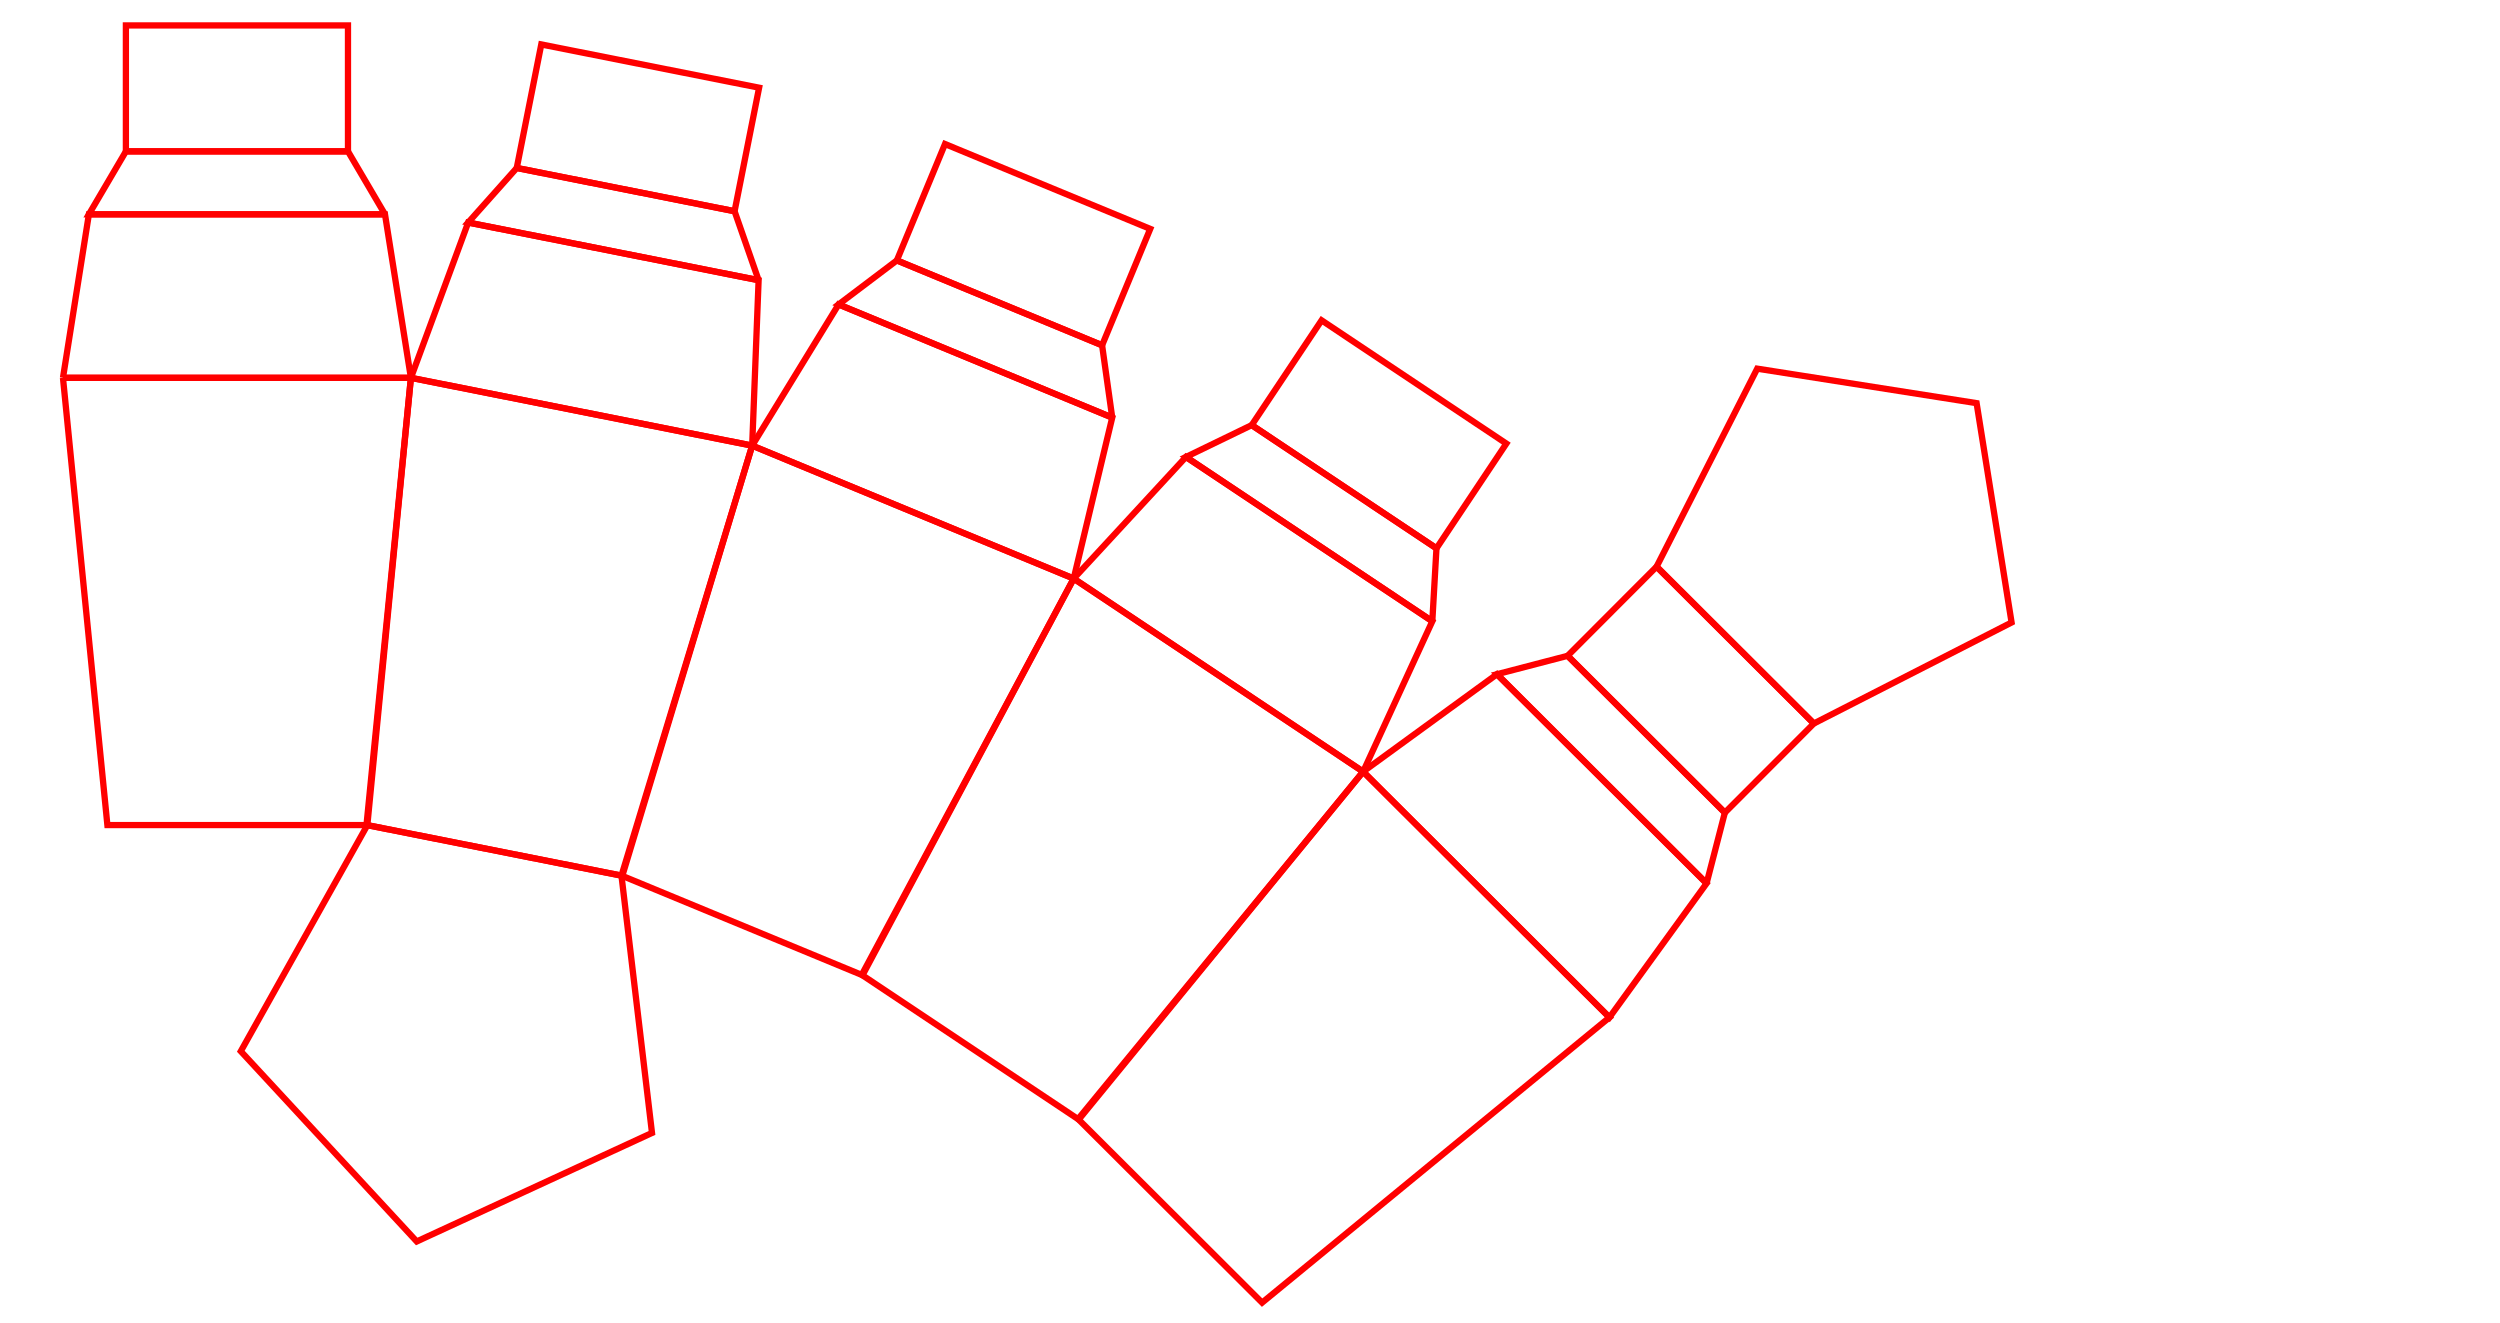
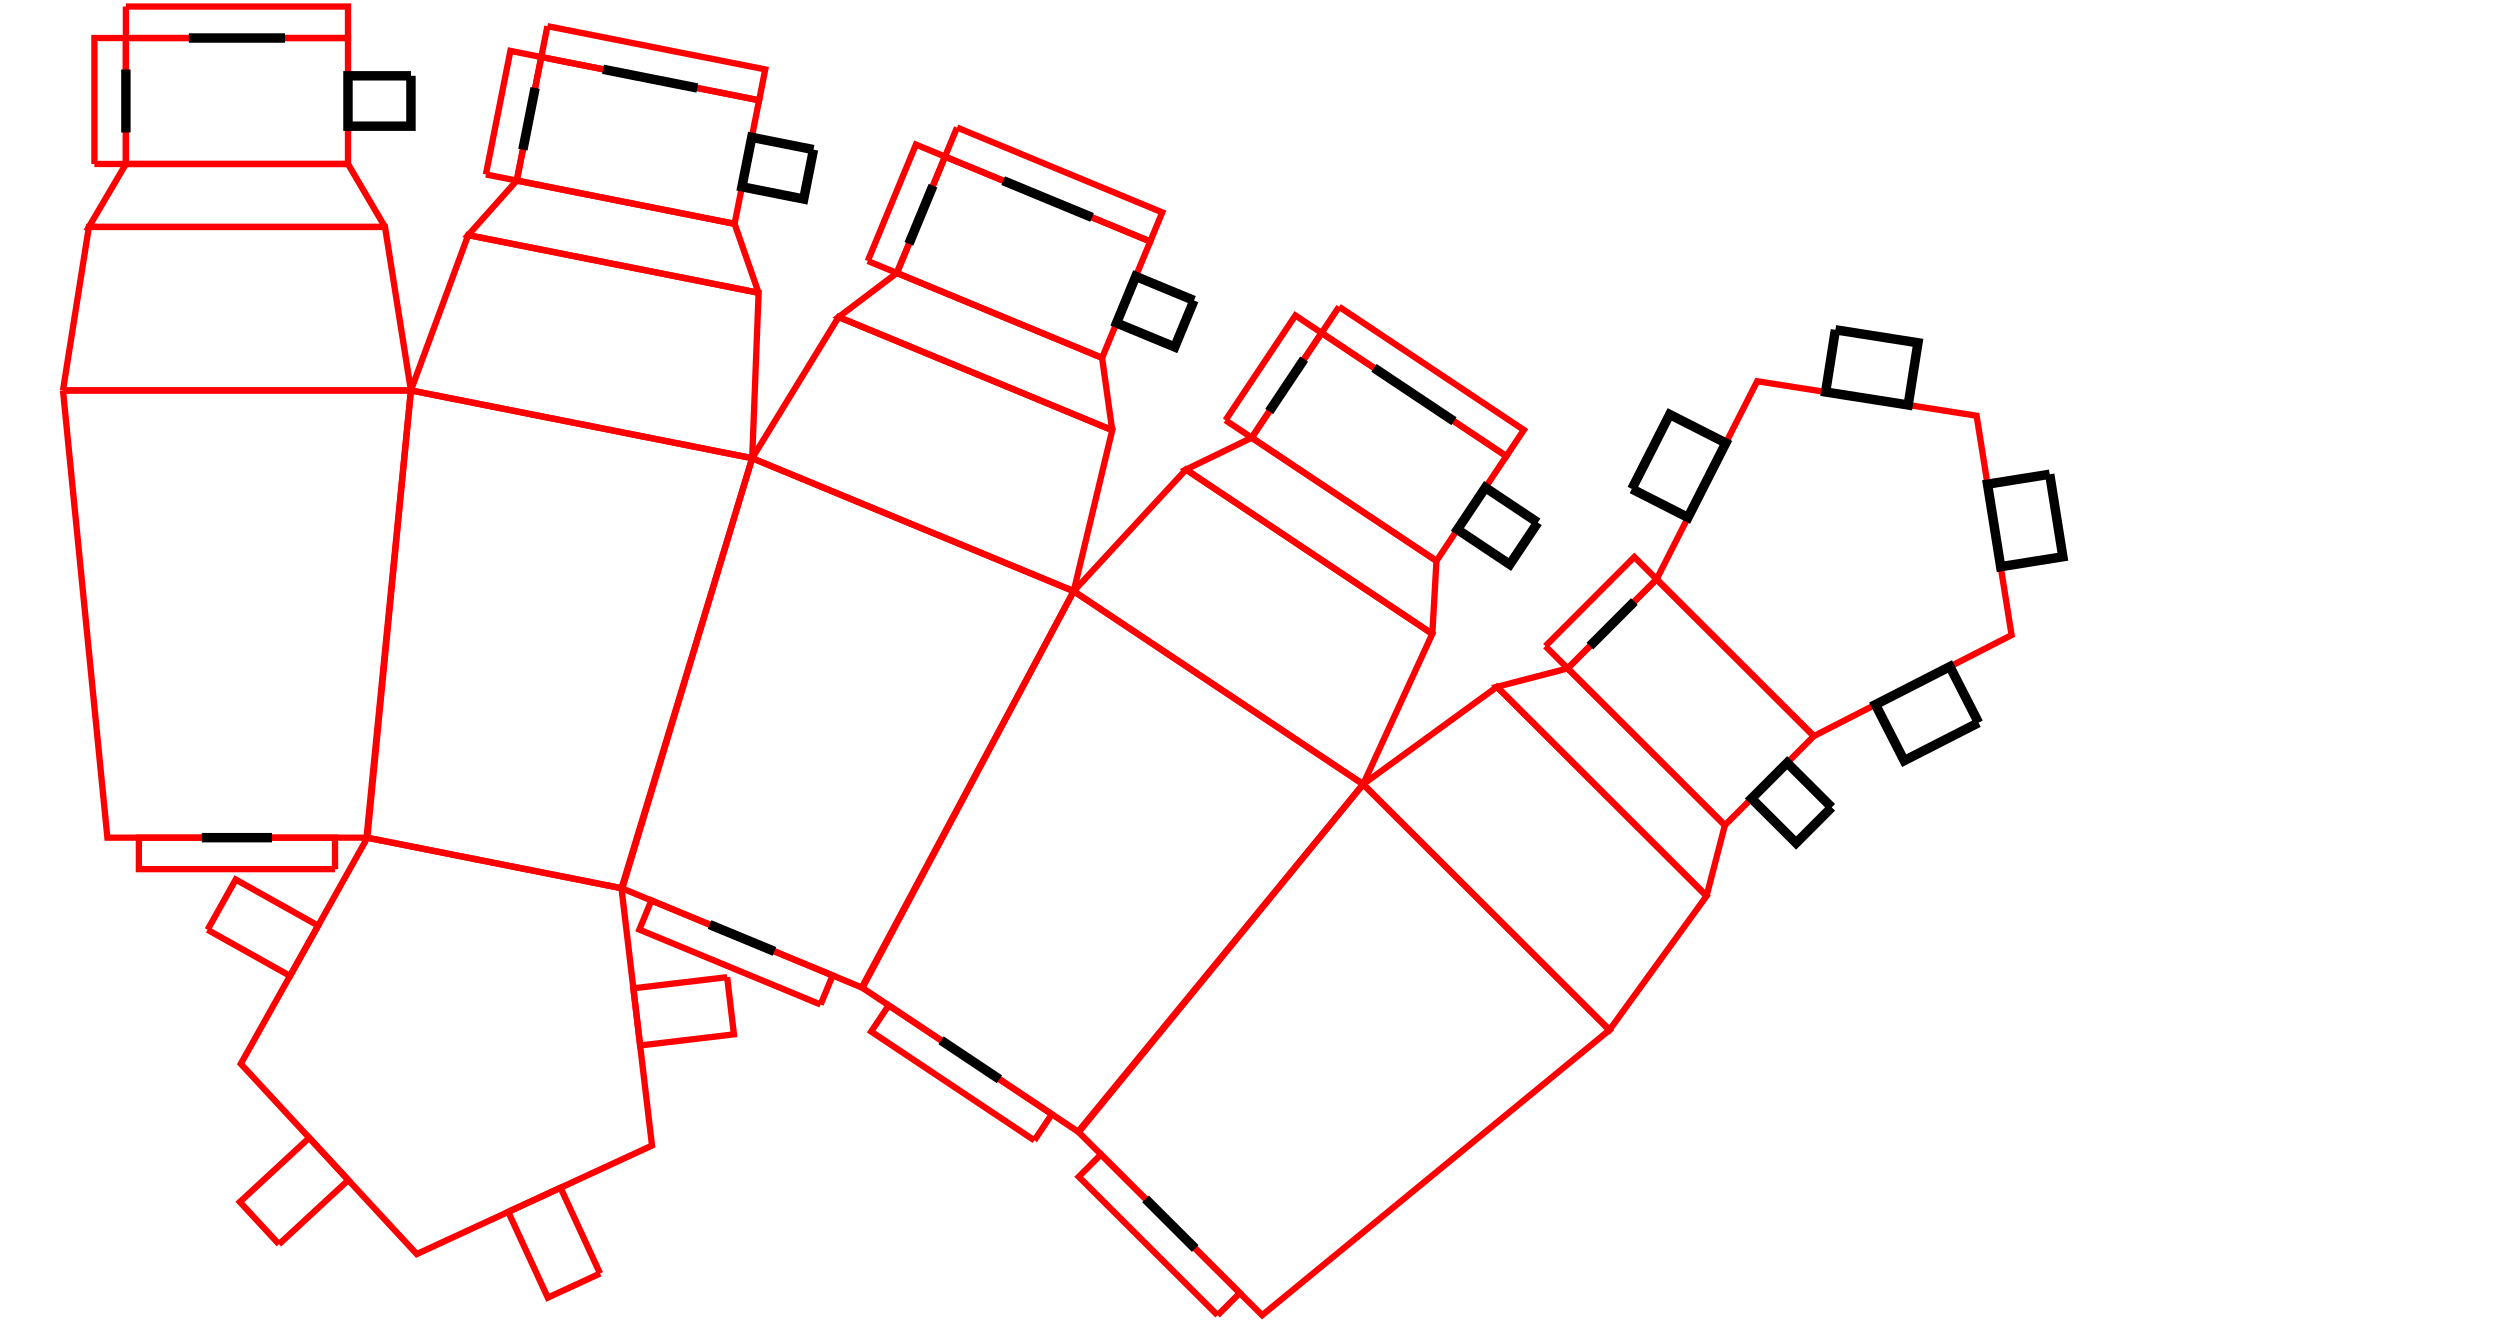
<svg width="397mm" height="210mm" version="1.1" viewBox="0 0 397 210">
-   <path d="M 10 60 L65.252 60 58.198 131.021 17.053 131.021 10 60" stroke="#ff0000" stroke-width="0.001mm" style="fill:none;stroke-width:1" />
-   <path d="M 10 60 L65.252 60 61.137 34.038 14.114 34.038 10 60" stroke="#ff0000" stroke-width="0.001mm" style="fill:none;stroke-width:1" />
-   <path d="M 61.137 34.038 L14.114 34.038 19.992 24.038 55.259 24.038 61.137 34.038" stroke="#ff0000" stroke-width="0.001mm" style="fill:none;stroke-width:1" />
-   <path d="M 55.259 24.038 L19.992 24.038 19.992 4.038 55.259 4.038 55.259 24.038" stroke="#ff0000" stroke-width="0.001mm" style="fill:none;stroke-width:1" />
-   <path d="M 65.252 60 L119.445 70.764 98.69 139.05 58.334 131.034 65.252 60" stroke="#ff0000" stroke-width="0.001mm" style="fill:none;stroke-width:1" />
-   <path d="M 65.252 60 L119.445 70.764 120.467 44.499 74.345 35.338 65.252 60" stroke="#ff0000" stroke-width="0.001mm" style="fill:none;stroke-width:1" />
-   <path d="M 120.467 44.499 L74.345 35.338 82.059 26.674 116.65 33.545 120.467 44.499" stroke="#ff0000" stroke-width="0.001mm" style="fill:none;stroke-width:1" />
-   <path d="M 116.65 33.545 L82.059 26.674 85.955 7.058 120.547 13.928 116.65 33.545" stroke="#ff0000" stroke-width="0.001mm" style="fill:none;stroke-width:1" />
-   <path d="M 58.334 131.034 L98.69 139.05 103.537 179.909 66.177 197.145 38.239 166.939 58.334 131.034" stroke="#ff0000" stroke-width="0.001mm" style="fill:none;stroke-width:1" />
-   <path d="M 119.445 70.764 L170.502 91.88 136.842 154.815 98.82 139.09 119.445 70.764" stroke="#ff0000" stroke-width="0.001mm" style="fill:none;stroke-width:1" />
-   <path d="M 119.445 70.764 L170.502 91.88 176.622 66.317 133.169 48.346 119.445 70.764" stroke="#ff0000" stroke-width="0.001mm" style="fill:none;stroke-width:1" />
-   <path d="M 176.622 66.317 L133.169 48.346 142.422 41.352 175.012 54.83 176.622 66.317" stroke="#ff0000" stroke-width="0.001mm" style="fill:none;stroke-width:1" />
-   <path d="M 175.012 54.83 L142.422 41.352 150.066 22.87 182.656 36.348 175.012 54.83" stroke="#ff0000" stroke-width="0.001mm" style="fill:none;stroke-width:1" />
-   <path d="M 170.502 91.88 L216.468 122.539 171.191 177.709 136.961 154.878 170.502 91.88" stroke="#ff0000" stroke-width="0.001mm" style="fill:none;stroke-width:1" />
-   <path d="M 170.502 91.88 L216.468 122.539 227.451 98.658 188.331 72.566 170.502 91.88" stroke="#ff0000" stroke-width="0.001mm" style="fill:none;stroke-width:1" />
-   <path d="M 227.451 98.658 L188.331 72.566 198.77 67.508 228.11 87.077 227.451 98.658" stroke="#ff0000" stroke-width="0.001mm" style="fill:none;stroke-width:1" />
-   <path d="M 228.11 87.077 L198.77 67.508 209.868 50.869 239.207 70.439 228.11 87.077" stroke="#ff0000" stroke-width="0.001mm" style="fill:none;stroke-width:1" />
-   <path d="M 216.468 122.539 L255.579 161.565 200.422 206.858 171.296 177.795 216.468 122.539" stroke="#ff0000" stroke-width="0.001mm" style="fill:none;stroke-width:1" />
-   <path d="M 216.468 122.539 L255.579 161.565 271.004 140.282 237.718 107.068 216.468 122.539" stroke="#ff0000" stroke-width="0.001mm" style="fill:none;stroke-width:1" />
-   <path d="M 271.004 140.282 L237.718 107.068 248.942 104.141 273.907 129.051 271.004 140.282" stroke="#ff0000" stroke-width="0.001mm" style="fill:none;stroke-width:1" />
-   <path d="M 273.907 129.051 L248.942 104.141 263.069 89.983 288.034 114.894 273.907 129.051" stroke="#ff0000" stroke-width="0.001mm" style="fill:none;stroke-width:1" />
-   <path d="M 288.034 114.894 L263.069 89.983 279.045 58.542 313.884 64.021 319.439 98.848 288.034 114.894" stroke="#ff0000" stroke-width="0.001mm" style="fill:none;stroke-width:1" />
+   <path d="M 10 62 L65.252 62 58.198 133.021 17.053 133.021 10 62" stroke="#ff0000" stroke-width="0.001mm" style="fill:none;stroke-width:1" />
+   <path d="M 10 62 L65.252 62 61.137 36.038 14.114 36.038 10 62" stroke="#ff0000" stroke-width="0.001mm" style="fill:none;stroke-width:1" />
+   <path d="M 61.137 36.038 L14.114 36.038 19.992 26.038 55.259 26.038 61.137 36.038" stroke="#ff0000" stroke-width="0.001mm" style="fill:none;stroke-width:1" />
+   <path d="M 55.259 26.038 L19.992 26.038 19.992 6.038 55.259 6.038 55.259 26.038" stroke="#ff0000" stroke-width="0.001mm" style="fill:none;stroke-width:1" />
+   <path d="M 14.992 26.038 L14.992 6.038 19.992 6.038 19.992 26.038 14.992 26.038" stroke="#ff0000" stroke-width="0.001mm" style="fill:none;stroke-width:1" />
+   <path d="M 19.992 21.038 L19.992 11.038" stroke="#000000" stroke-width="0.001mm" style="fill:none;stroke-width:1.5" />
+   <path d="M 65.259 12.038 L65.259 20.038 55.259 20.038 55.259 12.038 65.259 12.038" stroke="#000000" stroke-width="0.001mm" style="fill:none;stroke-width:1.5" />
+   <path d="M 19.992 1.038 L55.259 1.038 55.259 6.038 19.992 6.038 19.992 1.038" stroke="#ff0000" stroke-width="0.001mm" style="fill:none;stroke-width:1" />
+   <path d="M 29.992 6.038 L45.259 6.038" stroke="#000000" stroke-width="0.001mm" style="fill:none;stroke-width:1.5" />
+   <path d="M 53.198 138.021 L22.053 138.021 22.053 133.021 53.198 133.021 53.198 138.021" stroke="#ff0000" stroke-width="0.001mm" style="fill:none;stroke-width:1" />
+   <path d="M 43.198 133.021 L32.053 133.021" stroke="#000000" stroke-width="0.001mm" style="fill:none;stroke-width:1.5" />
+   <path d="M 65.252 62 L119.445 72.764 98.69 141.05 58.334 133.034 65.252 62" stroke="#ff0000" stroke-width="0.001mm" style="fill:none;stroke-width:1" />
+   <path d="M 65.252 62 L119.445 72.764 120.467 46.499 74.345 37.338 65.252 62" stroke="#ff0000" stroke-width="0.001mm" style="fill:none;stroke-width:1" />
+   <path d="M 120.467 46.499 L74.345 37.338 82.059 28.674 116.65 35.545 120.467 46.499" stroke="#ff0000" stroke-width="0.001mm" style="fill:none;stroke-width:1" />
+   <path d="M 116.65 35.545 L82.059 28.674 85.955 9.058 120.547 15.928 116.65 35.545" stroke="#ff0000" stroke-width="0.001mm" style="fill:none;stroke-width:1" />
+   <path d="M 77.155 27.7 L81.051 8.083 85.955 9.058 82.059 28.674 77.155 27.7" stroke="#ff0000" stroke-width="0.001mm" style="fill:none;stroke-width:1" />
+   <path d="M 83.033 23.77 L84.981 13.962" stroke="#000000" stroke-width="0.001mm" style="fill:none;stroke-width:1.5" />
+   <path d="M 129.186 23.762 L127.627 31.608 117.819 29.66 119.378 21.813 129.186 23.762" stroke="#000000" stroke-width="0.001mm" style="fill:none;stroke-width:1.5" />
+   <path d="M 86.929 4.153 L121.521 11.024 120.547 15.928 85.955 9.058 86.929 4.153" stroke="#ff0000" stroke-width="0.001mm" style="fill:none;stroke-width:1" />
+   <path d="M 95.764 11.006 L110.738 13.98" stroke="#000000" stroke-width="0.001mm" style="fill:none;stroke-width:1.5" />
+   <path d="M 58.334 133.034 L98.69 141.05 103.537 181.909 66.177 199.145 38.239 168.939 58.334 133.034" stroke="#ff0000" stroke-width="0.001mm" style="fill:none;stroke-width:1" />
+   <path d="M 115.471 155.172 L116.548 164.253 101.652 166.02 100.575 156.939 115.471 155.172" stroke="#ff0000" stroke-width="0.001mm" style="fill:none;stroke-width:1" />
+   <path d="M 95.292 202.232 L86.989 206.063 80.705 192.442 89.009 188.611 95.292 202.232" stroke="#ff0000" stroke-width="0.001mm" style="fill:none;stroke-width:1" />
+   <path d="M 44.3 197.584 L38.091 190.87 49.103 180.685 55.312 187.399 44.3 197.584" stroke="#ff0000" stroke-width="0.001mm" style="fill:none;stroke-width:1" />
+   <path d="M 32.964 147.651 L37.43 139.671 50.519 146.996 46.053 154.977 32.964 147.651" stroke="#ff0000" stroke-width="0.001mm" style="fill:none;stroke-width:1" />
+   <path d="M 119.445 72.764 L170.502 93.88 136.842 156.815 98.82 141.09 119.445 72.764" stroke="#ff0000" stroke-width="0.001mm" style="fill:none;stroke-width:1" />
+   <path d="M 119.445 72.764 L170.502 93.88 176.622 68.317 133.169 50.346 119.445 72.764" stroke="#ff0000" stroke-width="0.001mm" style="fill:none;stroke-width:1" />
+   <path d="M 176.622 68.317 L133.169 50.346 142.422 43.352 175.012 56.83 176.622 68.317" stroke="#ff0000" stroke-width="0.001mm" style="fill:none;stroke-width:1" />
+   <path d="M 175.012 56.83 L142.422 43.352 150.066 24.87 182.656 38.348 175.012 56.83" stroke="#ff0000" stroke-width="0.001mm" style="fill:none;stroke-width:1" />
+   <path d="M 137.802 41.441 L145.446 22.959 150.066 24.87 142.422 43.352 137.802 41.441" stroke="#ff0000" stroke-width="0.001mm" style="fill:none;stroke-width:1" />
+   <path d="M 144.333 38.731 L148.155 29.49" stroke="#000000" stroke-width="0.001mm" style="fill:none;stroke-width:1.5" />
+   <path d="M 189.604 47.715 L186.546 55.107 177.305 51.285 180.363 43.893 189.604 47.715" stroke="#000000" stroke-width="0.001mm" style="fill:none;stroke-width:1.5" />
+   <path d="M 151.977 20.249 L184.567 33.728 182.656 38.348 150.066 24.87 151.977 20.249" stroke="#ff0000" stroke-width="0.001mm" style="fill:none;stroke-width:1" />
+   <path d="M 159.307 28.692 L173.415 34.526" stroke="#000000" stroke-width="0.001mm" style="fill:none;stroke-width:1.5" />
+   <path d="M 130.31 159.524 L101.53 147.621 103.441 143.001 132.221 154.904 130.31 159.524" stroke="#ff0000" stroke-width="0.001mm" style="fill:none;stroke-width:1" />
+   <path d="M 122.98 151.082 L112.681 146.822" stroke="#000000" stroke-width="0.001mm" style="fill:none;stroke-width:1.5" />
+   <path d="M 170.502 93.88 L216.468 124.539 171.191 179.709 136.961 156.878 170.502 93.88" stroke="#ff0000" stroke-width="0.001mm" style="fill:none;stroke-width:1" />
+   <path d="M 170.502 93.88 L216.468 124.539 227.451 100.658 188.331 74.566 170.502 93.88" stroke="#ff0000" stroke-width="0.001mm" style="fill:none;stroke-width:1" />
+   <path d="M 227.451 100.658 L188.331 74.566 198.77 69.508 228.11 89.077 227.451 100.658" stroke="#ff0000" stroke-width="0.001mm" style="fill:none;stroke-width:1" />
+   <path d="M 228.11 89.077 L198.77 69.508 209.868 52.869 239.207 72.439 228.11 89.077" stroke="#ff0000" stroke-width="0.001mm" style="fill:none;stroke-width:1" />
+   <path d="M 194.61 66.733 L205.708 50.095 209.868 52.869 198.77 69.508 194.61 66.733" stroke="#ff0000" stroke-width="0.001mm" style="fill:none;stroke-width:1" />
+   <path d="M 201.544 65.348 L207.093 57.029" stroke="#000000" stroke-width="0.001mm" style="fill:none;stroke-width:1.5" />
+   <path d="M 244.197 82.979 L239.758 89.635 231.439 84.086 235.878 77.43 244.197 82.979" stroke="#000000" stroke-width="0.001mm" style="fill:none;stroke-width:1.5" />
+   <path d="M 212.642 48.71 L241.982 68.279 239.207 72.439 209.868 52.869 212.642 48.71" stroke="#ff0000" stroke-width="0.001mm" style="fill:none;stroke-width:1" />
+   <path d="M 218.187 58.418 L230.888 66.89" stroke="#000000" stroke-width="0.001mm" style="fill:none;stroke-width:1.5" />
+   <path d="M 164.257 181.095 L138.347 163.813 141.121 159.653 167.031 176.935 164.257 181.095" stroke="#ff0000" stroke-width="0.001mm" style="fill:none;stroke-width:1" />
+   <path d="M 158.712 171.386 L149.44 165.202" stroke="#000000" stroke-width="0.001mm" style="fill:none;stroke-width:1.5" />
+   <path d="M 216.468 124.539 L255.579 163.565 200.422 208.858 171.296 179.795 216.468 124.539" stroke="#ff0000" stroke-width="0.001mm" style="fill:none;stroke-width:1" />
+   <path d="M 216.468 124.539 L255.579 163.565 271.004 142.282 237.718 109.068 216.468 124.539" stroke="#ff0000" stroke-width="0.001mm" style="fill:none;stroke-width:1" />
+   <path d="M 271.004 142.282 L237.718 109.068 248.942 106.141 273.907 131.051 271.004 142.282" stroke="#ff0000" stroke-width="0.001mm" style="fill:none;stroke-width:1" />
+   <path d="M 273.907 131.051 L248.942 106.141 263.069 91.983 288.034 116.894 273.907 131.051" stroke="#ff0000" stroke-width="0.001mm" style="fill:none;stroke-width:1" />
+   <path d="M 245.403 102.609 L259.529 88.451 263.069 91.983 248.942 106.141 245.403 102.609" stroke="#ff0000" stroke-width="0.001mm" style="fill:none;stroke-width:1" />
+   <path d="M 252.474 102.601 L259.537 95.523" stroke="#000000" stroke-width="0.001mm" style="fill:none;stroke-width:1.5" />
+   <path d="M 290.874 128.204 L285.224 133.867 278.145 126.804 283.795 121.141 290.874 128.204" stroke="#000000" stroke-width="0.001mm" style="fill:none;stroke-width:1.5" />
+   <path d="M 288.034 116.894 L263.069 91.983 279.045 60.542 313.884 66.021 319.439 100.848 288.034 116.894" stroke="#ff0000" stroke-width="0.001mm" style="fill:none;stroke-width:1" />
+   <path d="M 259.137 77.646 L265.147 65.819 274.062 70.349 268.052 82.177 259.137 77.646" stroke="#000000" stroke-width="0.001mm" style="fill:none;stroke-width:1.5" />
+   <path d="M 291.465 52.373 L304.571 54.434 303.018 64.313 289.912 62.251 291.465 52.373" stroke="#000000" stroke-width="0.001mm" style="fill:none;stroke-width:1.5" />
+   <path d="M 325.492 75.309 L327.582 88.411 317.707 89.986 315.617 76.884 325.492 75.309" stroke="#000000" stroke-width="0.001mm" style="fill:none;stroke-width:1.5" />
+   <path d="M 314.193 114.758 L302.379 120.794 297.829 111.889 309.644 105.853 314.193 114.758" stroke="#000000" stroke-width="0.001mm" style="fill:none;stroke-width:1.5" />
+   <path d="M 193.351 208.865 L171.304 186.867 174.835 183.327 196.882 205.326 193.351 208.865" stroke="#ff0000" stroke-width="0.001mm" style="fill:none;stroke-width:1" />
+   <path d="M 189.803 198.263 L181.914 190.39" stroke="#000000" stroke-width="0.001mm" style="fill:none;stroke-width:1.5" />
</svg>
